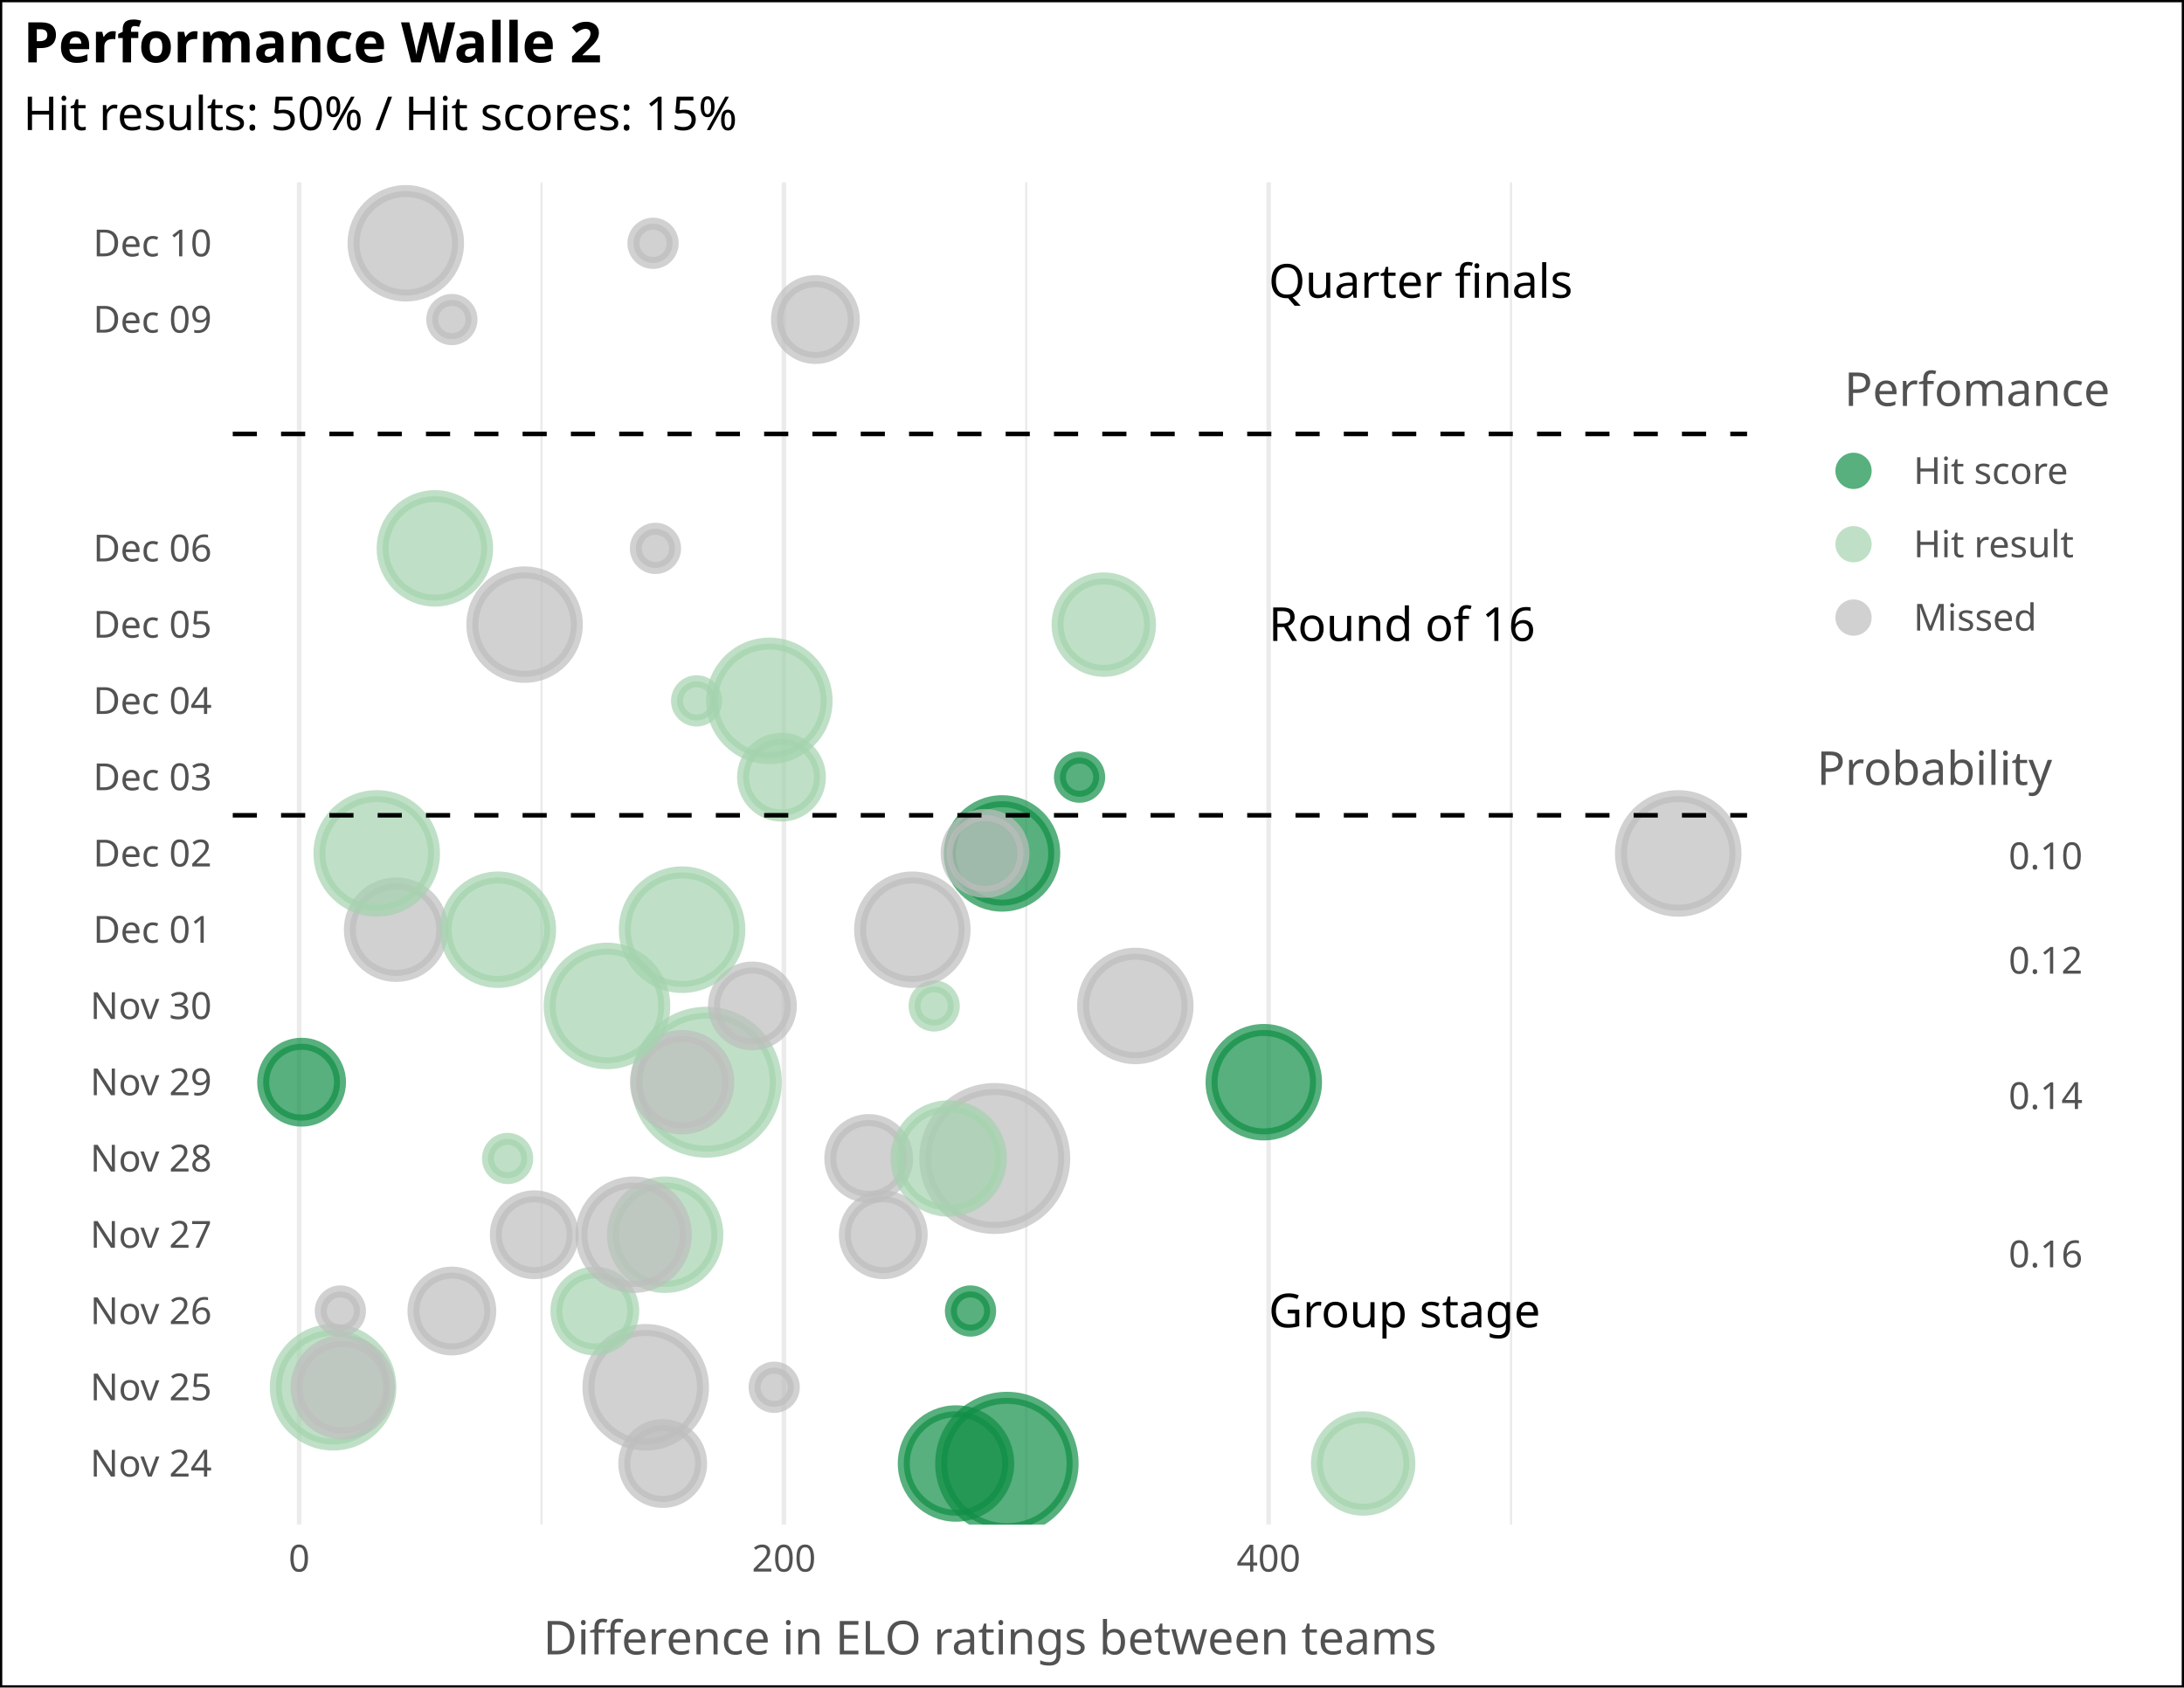
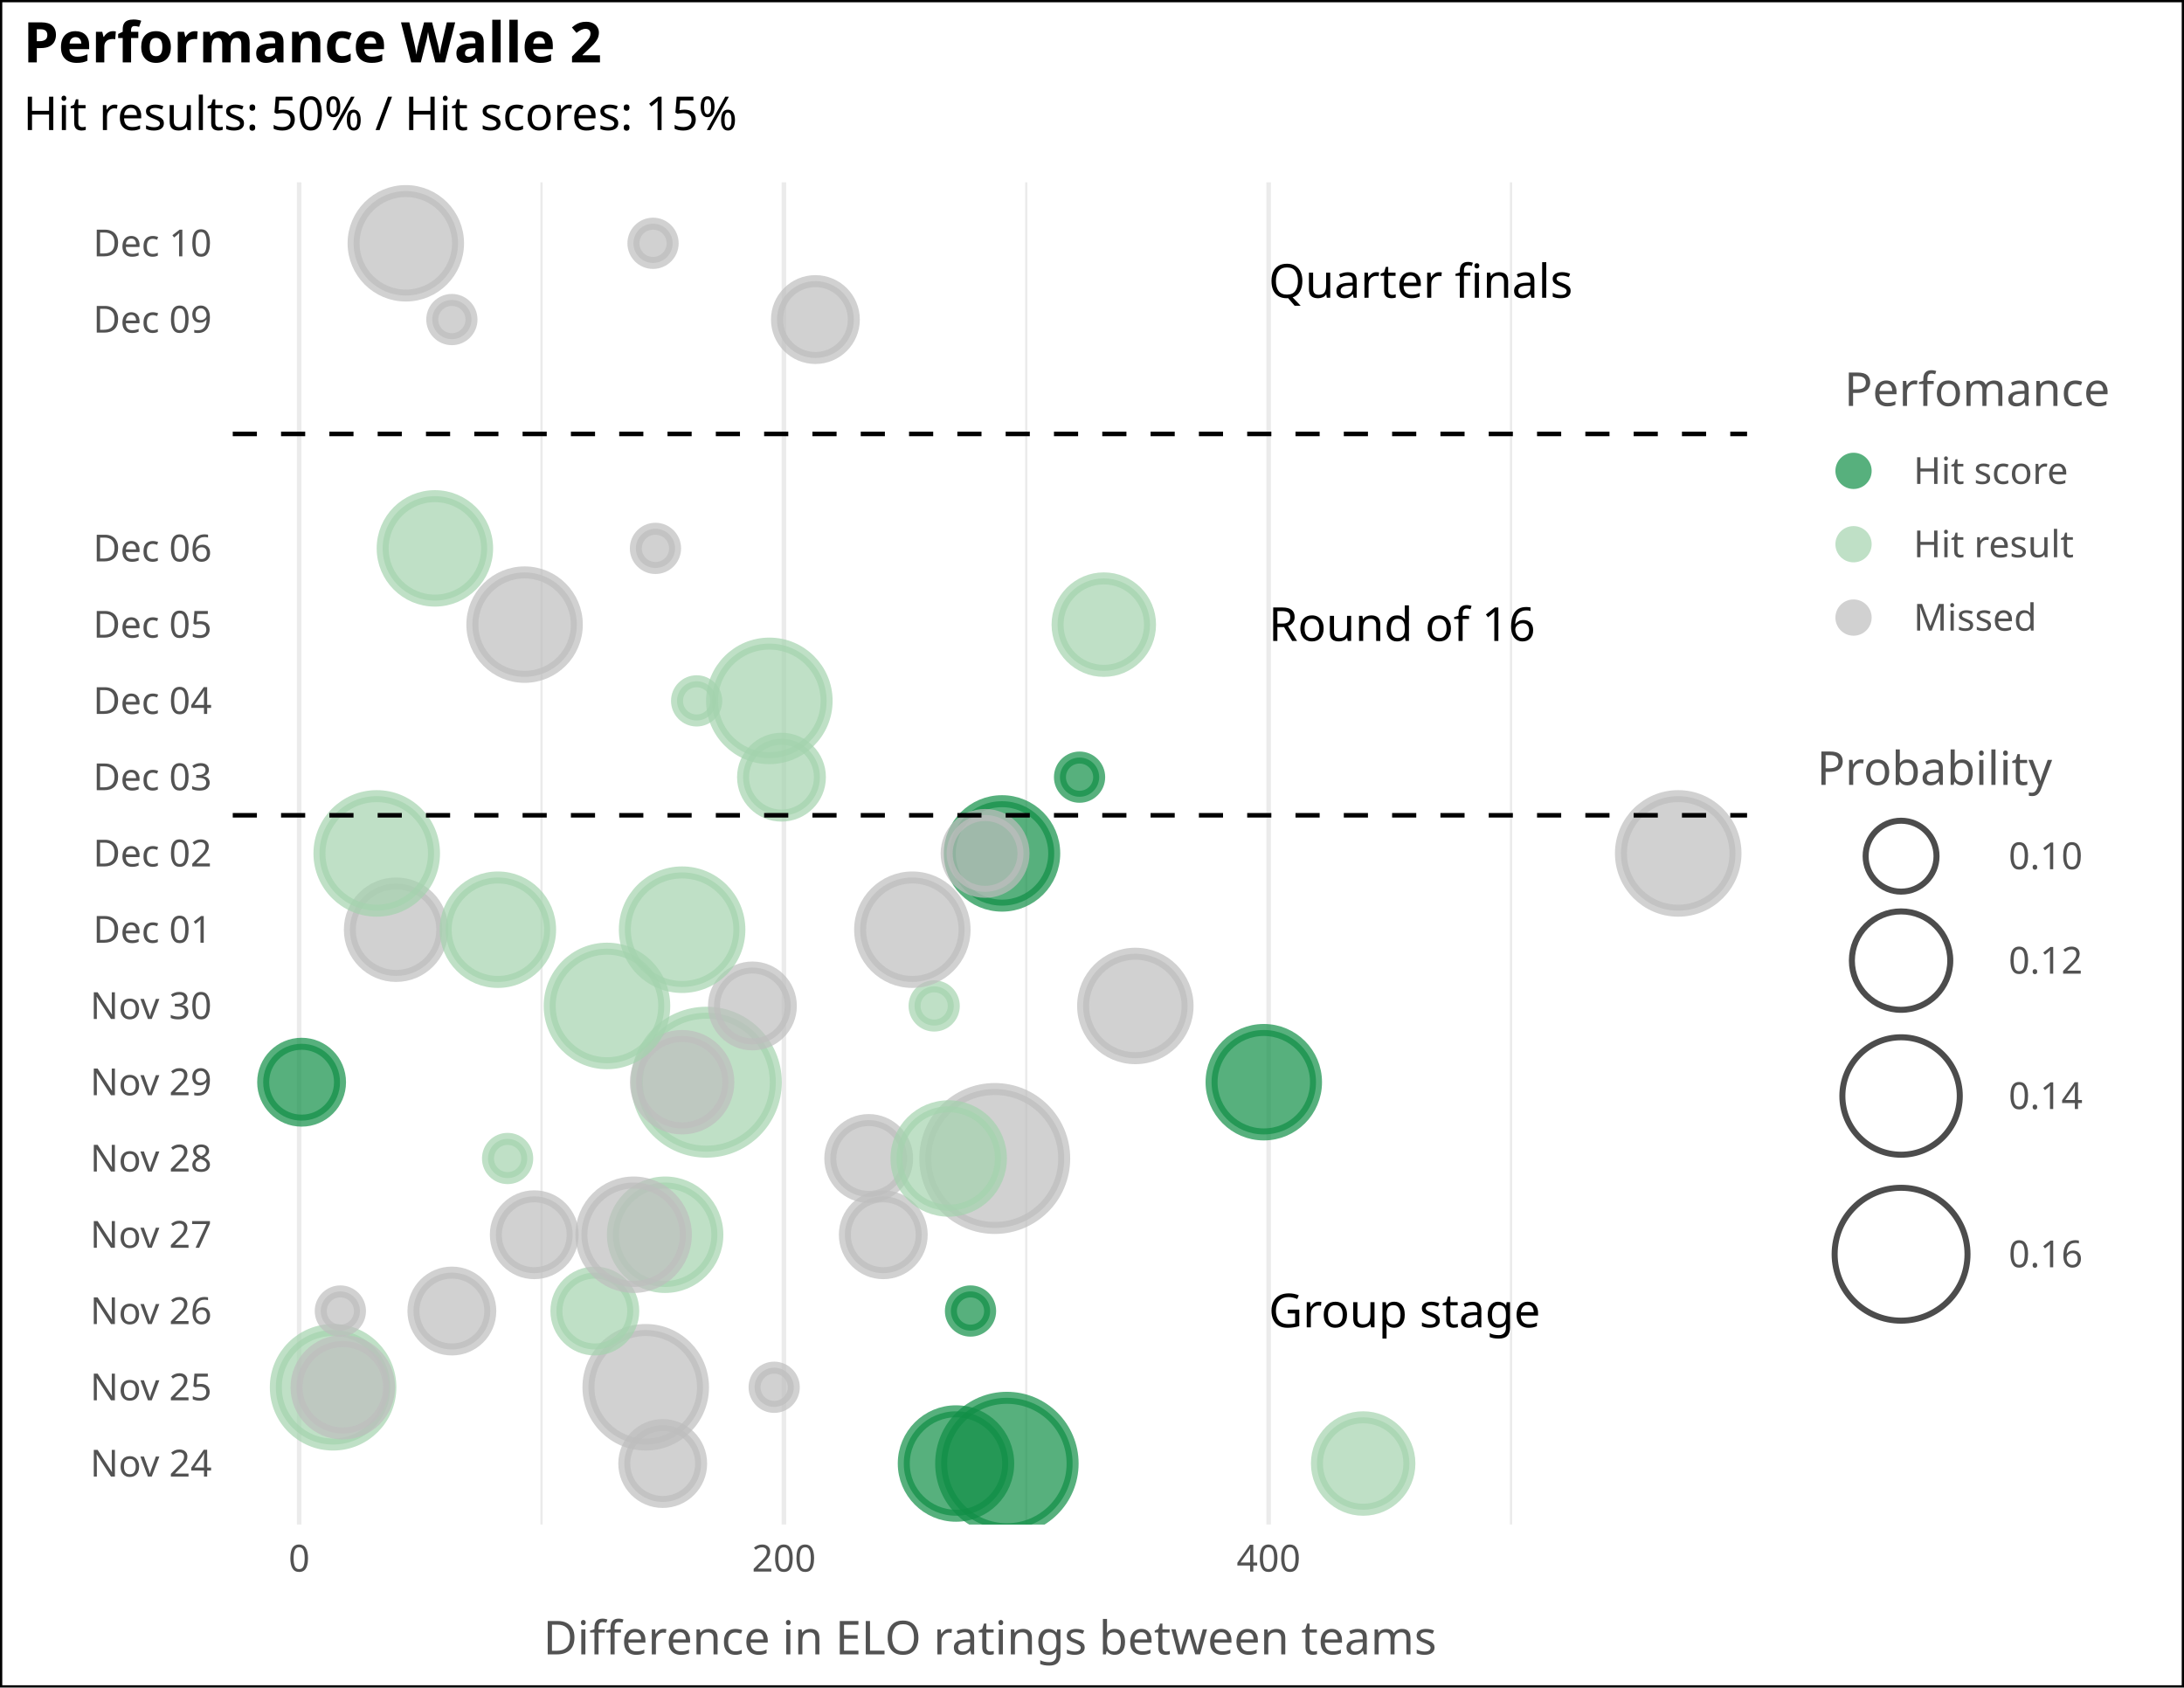
<svg xmlns="http://www.w3.org/2000/svg" class="svglite" width="514.50pt" height="397.50pt" viewBox="0 0 514.50 397.50">
  <defs>
    <style type="text/css">
    .svglite line, .svglite polyline, .svglite polygon, .svglite path, .svglite rect, .svglite circle {
      fill: none;
      stroke: #000000;
      stroke-linecap: round;
      stroke-linejoin: round;
      stroke-miterlimit: 10.00;
    }
  </style>
  </defs>
  <rect width="100%" height="100%" style="stroke: none; fill: #FFFFFF;" />
  <defs>
    <clipPath id="cpMC4wMHw1MTQuNTB8MC4wMHwzOTcuNTA=">
      <rect x="0.00" y="0.00" width="514.50" height="397.50" />
    </clipPath>
  </defs>
  <g clip-path="url(#cpMC4wMHw1MTQuNTB8MC4wMHwzOTcuNTA=)">
    <rect x="0" y="0" width="514.50" height="397.50" style="stroke-width: 1.07; fill: #FFFFFF;" />
  </g>
  <defs>
    <clipPath id="cpNTQuODN8NDExLjU3fDQyLjk0fDM1OS4xMA==">
      <rect x="54.83" y="42.94" width="356.74" height="316.17" />
    </clipPath>
  </defs>
  <g clip-path="url(#cpNTQuODN8NDExLjU3fDQyLjk0fDM1OS4xMA==)">
    <polyline points="127.57,359.10 127.57,42.94 " style="stroke-width: 0.53; stroke: #EBEBEB; stroke-linecap: butt;" />
    <polyline points="241.76,359.10 241.76,42.94 " style="stroke-width: 0.53; stroke: #EBEBEB; stroke-linecap: butt;" />
    <polyline points="355.96,359.10 355.96,42.94 " style="stroke-width: 0.53; stroke: #EBEBEB; stroke-linecap: butt;" />
    <polyline points="70.48,359.10 70.48,42.94 " style="stroke-width: 1.07; stroke: #EBEBEB; stroke-linecap: butt;" />
    <polyline points="184.67,359.10 184.67,42.94 " style="stroke-width: 1.07; stroke: #EBEBEB; stroke-linecap: butt;" />
    <polyline points="298.86,359.10 298.86,42.94 " style="stroke-width: 1.07; stroke: #EBEBEB; stroke-linecap: butt;" />
    <circle cx="237.20" cy="344.73" r="15.48" style="stroke-width: 2.83; stroke: #118F46; stroke-opacity: 0.70; fill: #118F46; fill-opacity: 0.70;" />
    <circle cx="321.13" cy="344.73" r="10.89" style="stroke-width: 2.83; stroke: #A5D4AF; stroke-opacity: 0.70; fill: #A5D4AF; fill-opacity: 0.70;" />
    <circle cx="156.12" cy="344.73" r="9.05" style="stroke-width: 2.83; stroke: #BEBEBE; stroke-opacity: 0.70; fill: #BEBEBE; fill-opacity: 0.70;" />
    <circle cx="225.21" cy="344.73" r="12.30" style="stroke-width: 2.83; stroke: #118F46; stroke-opacity: 0.70; fill: #118F46; fill-opacity: 0.70;" />
    <circle cx="182.38" cy="326.77" r="4.62" style="stroke-width: 2.83; stroke: #BEBEBE; stroke-opacity: 0.70; fill: #BEBEBE; fill-opacity: 0.70;" />
    <circle cx="78.47" cy="326.77" r="13.49" style="stroke-width: 2.83; stroke: #A5D4AF; stroke-opacity: 0.70; fill: #A5D4AF; fill-opacity: 0.70;" />
    <circle cx="80.75" cy="326.77" r="10.89" style="stroke-width: 2.83; stroke: #BEBEBE; stroke-opacity: 0.70; fill: #BEBEBE; fill-opacity: 0.70;" />
    <circle cx="152.12" cy="326.77" r="13.49" style="stroke-width: 2.83; stroke: #BEBEBE; stroke-opacity: 0.70; fill: #BEBEBE; fill-opacity: 0.70;" />
    <circle cx="80.18" cy="308.81" r="4.62" style="stroke-width: 2.83; stroke: #BEBEBE; stroke-opacity: 0.70; fill: #BEBEBE; fill-opacity: 0.70;" />
    <circle cx="106.45" cy="308.81" r="9.05" style="stroke-width: 2.83; stroke: #BEBEBE; stroke-opacity: 0.70; fill: #BEBEBE; fill-opacity: 0.70;" />
    <circle cx="228.63" cy="308.81" r="4.62" style="stroke-width: 2.83; stroke: #118F46; stroke-opacity: 0.70; fill: #118F46; fill-opacity: 0.70;" />
    <circle cx="140.13" cy="308.81" r="9.05" style="stroke-width: 2.83; stroke: #A5D4AF; stroke-opacity: 0.70; fill: #A5D4AF; fill-opacity: 0.70;" />
    <circle cx="156.69" cy="290.84" r="12.30" style="stroke-width: 2.83; stroke: #A5D4AF; stroke-opacity: 0.70; fill: #A5D4AF; fill-opacity: 0.70;" />
    <circle cx="125.86" cy="290.84" r="9.05" style="stroke-width: 2.83; stroke: #BEBEBE; stroke-opacity: 0.70; fill: #BEBEBE; fill-opacity: 0.70;" />
    <circle cx="149.27" cy="290.84" r="12.30" style="stroke-width: 2.83; stroke: #BEBEBE; stroke-opacity: 0.70; fill: #BEBEBE; fill-opacity: 0.70;" />
    <circle cx="208.08" cy="290.84" r="9.05" style="stroke-width: 2.83; stroke: #BEBEBE; stroke-opacity: 0.70; fill: #BEBEBE; fill-opacity: 0.70;" />
    <circle cx="204.65" cy="272.88" r="9.05" style="stroke-width: 2.83; stroke: #BEBEBE; stroke-opacity: 0.70; fill: #BEBEBE; fill-opacity: 0.70;" />
    <circle cx="234.34" cy="272.88" r="16.36" style="stroke-width: 2.83; stroke: #BEBEBE; stroke-opacity: 0.70; fill: #BEBEBE; fill-opacity: 0.70;" />
    <circle cx="223.49" cy="272.88" r="12.30" style="stroke-width: 2.83; stroke: #A5D4AF; stroke-opacity: 0.70; fill: #A5D4AF; fill-opacity: 0.70;" />
    <circle cx="119.58" cy="272.88" r="4.62" style="stroke-width: 2.83; stroke: #A5D4AF; stroke-opacity: 0.70; fill: #A5D4AF; fill-opacity: 0.70;" />
    <circle cx="166.40" cy="254.91" r="16.36" style="stroke-width: 2.83; stroke: #A5D4AF; stroke-opacity: 0.70; fill: #A5D4AF; fill-opacity: 0.70;" />
    <circle cx="297.72" cy="254.91" r="12.30" style="stroke-width: 2.83; stroke: #118F46; stroke-opacity: 0.70; fill: #118F46; fill-opacity: 0.70;" />
    <circle cx="160.69" cy="254.91" r="10.89" style="stroke-width: 2.83; stroke: #BEBEBE; stroke-opacity: 0.70; fill: #BEBEBE; fill-opacity: 0.70;" />
    <circle cx="71.05" cy="254.91" r="9.05" style="stroke-width: 2.83; stroke: #118F46; stroke-opacity: 0.70; fill: #118F46; fill-opacity: 0.70;" />
    <circle cx="220.07" cy="236.95" r="4.62" style="stroke-width: 2.83; stroke: #A5D4AF; stroke-opacity: 0.70; fill: #A5D4AF; fill-opacity: 0.70;" />
    <circle cx="177.25" cy="236.95" r="9.05" style="stroke-width: 2.83; stroke: #BEBEBE; stroke-opacity: 0.70; fill: #BEBEBE; fill-opacity: 0.70;" />
    <circle cx="267.46" cy="236.95" r="12.30" style="stroke-width: 2.83; stroke: #BEBEBE; stroke-opacity: 0.70; fill: #BEBEBE; fill-opacity: 0.70;" />
    <circle cx="142.99" cy="236.95" r="13.49" style="stroke-width: 2.83; stroke: #A5D4AF; stroke-opacity: 0.70; fill: #A5D4AF; fill-opacity: 0.70;" />
    <circle cx="93.31" cy="218.99" r="10.89" style="stroke-width: 2.83; stroke: #BEBEBE; stroke-opacity: 0.70; fill: #BEBEBE; fill-opacity: 0.70;" />
    <circle cx="117.29" cy="218.99" r="12.30" style="stroke-width: 2.83; stroke: #A5D4AF; stroke-opacity: 0.70; fill: #A5D4AF; fill-opacity: 0.70;" />
    <circle cx="160.69" cy="218.99" r="13.49" style="stroke-width: 2.83; stroke: #A5D4AF; stroke-opacity: 0.70; fill: #A5D4AF; fill-opacity: 0.70;" />
    <circle cx="214.93" cy="218.99" r="12.30" style="stroke-width: 2.83; stroke: #BEBEBE; stroke-opacity: 0.70; fill: #BEBEBE; fill-opacity: 0.70;" />
    <circle cx="395.35" cy="201.02" r="13.49" style="stroke-width: 2.83; stroke: #BEBEBE; stroke-opacity: 0.70; fill: #BEBEBE; fill-opacity: 0.70;" />
    <circle cx="236.05" cy="201.02" r="12.30" style="stroke-width: 2.83; stroke: #118F46; stroke-opacity: 0.70; fill: #118F46; fill-opacity: 0.70;" />
    <circle cx="232.06" cy="201.02" r="9.05" style="stroke-width: 2.83; stroke: #BEBEBE; stroke-opacity: 0.70; fill: #BEBEBE; fill-opacity: 0.70;" />
    <circle cx="88.75" cy="201.02" r="13.49" style="stroke-width: 2.83; stroke: #A5D4AF; stroke-opacity: 0.70; fill: #A5D4AF; fill-opacity: 0.70;" />
    <circle cx="254.32" cy="183.06" r="4.62" style="stroke-width: 2.83; stroke: #118F46; stroke-opacity: 0.70; fill: #118F46; fill-opacity: 0.70;" />
    <circle cx="184.10" cy="183.06" r="9.05" style="stroke-width: 2.83; stroke: #A5D4AF; stroke-opacity: 0.70; fill: #A5D4AF; fill-opacity: 0.70;" />
    <circle cx="164.11" cy="165.09" r="4.62" style="stroke-width: 2.83; stroke: #A5D4AF; stroke-opacity: 0.70; fill: #A5D4AF; fill-opacity: 0.70;" />
    <circle cx="181.24" cy="165.09" r="13.49" style="stroke-width: 2.83; stroke: #A5D4AF; stroke-opacity: 0.70; fill: #A5D4AF; fill-opacity: 0.70;" />
    <circle cx="123.58" cy="147.13" r="12.30" style="stroke-width: 2.83; stroke: #BEBEBE; stroke-opacity: 0.70; fill: #BEBEBE; fill-opacity: 0.70;" />
    <circle cx="260.03" cy="147.13" r="10.89" style="stroke-width: 2.83; stroke: #A5D4AF; stroke-opacity: 0.70; fill: #A5D4AF; fill-opacity: 0.70;" />
    <circle cx="154.41" cy="129.17" r="4.62" style="stroke-width: 2.83; stroke: #BEBEBE; stroke-opacity: 0.70; fill: #BEBEBE; fill-opacity: 0.70;" />
    <circle cx="102.45" cy="129.17" r="12.30" style="stroke-width: 2.83; stroke: #A5D4AF; stroke-opacity: 0.70; fill: #A5D4AF; fill-opacity: 0.70;" />
    <circle cx="106.45" cy="75.27" r="4.62" style="stroke-width: 2.83; stroke: #BEBEBE; stroke-opacity: 0.70; fill: #BEBEBE; fill-opacity: 0.70;" />
    <circle cx="192.09" cy="75.27" r="9.05" style="stroke-width: 2.83; stroke: #BEBEBE; stroke-opacity: 0.70; fill: #BEBEBE; fill-opacity: 0.70;" />
    <circle cx="95.60" cy="57.31" r="12.30" style="stroke-width: 2.83; stroke: #BEBEBE; stroke-opacity: 0.70; fill: #BEBEBE; fill-opacity: 0.70;" />
    <circle cx="153.84" cy="57.31" r="4.62" style="stroke-width: 2.83; stroke: #BEBEBE; stroke-opacity: 0.70; fill: #BEBEBE; fill-opacity: 0.70;" />
    <text x="298.86" y="312.65" style="font-size: 11.04px; font-family: IBM Plex Mono;" textLength="72.78px" lengthAdjust="spacingAndGlyphs">Group stage</text>
    <line x1="54.83" y1="192.04" x2="411.57" y2="192.04" style="stroke-width: 1.07; stroke-dasharray: 5.69,5.69; stroke-linecap: butt;" />
    <text x="298.86" y="150.98" style="font-size: 11.04px; font-family: IBM Plex Mono;" textLength="72.78px" lengthAdjust="spacingAndGlyphs">Round of 16</text>
    <line x1="54.83" y1="102.22" x2="411.57" y2="102.22" style="stroke-width: 1.07; stroke-dasharray: 5.69,5.69; stroke-linecap: butt;" />
    <text x="298.86" y="70.14" style="font-size: 11.04px; font-family: IBM Plex Mono;" textLength="92.64px" lengthAdjust="spacingAndGlyphs">Quarter finals</text>
  </g>
  <g clip-path="url(#cpMC4wMHw1MTQuNTB8MC4wMHwzOTcuNTA=)">
    <text x="49.90" y="347.80" text-anchor="end" style="font-size: 8.80px; fill: #525252; font-family: IBM Plex Mono;" textLength="31.67px" lengthAdjust="spacingAndGlyphs">Nov 24</text>
    <text x="49.90" y="329.84" text-anchor="end" style="font-size: 8.80px; fill: #525252; font-family: IBM Plex Mono;" textLength="31.67px" lengthAdjust="spacingAndGlyphs">Nov 25</text>
    <text x="49.90" y="311.88" text-anchor="end" style="font-size: 8.80px; fill: #525252; font-family: IBM Plex Mono;" textLength="31.67px" lengthAdjust="spacingAndGlyphs">Nov 26</text>
    <text x="49.90" y="293.91" text-anchor="end" style="font-size: 8.80px; fill: #525252; font-family: IBM Plex Mono;" textLength="31.67px" lengthAdjust="spacingAndGlyphs">Nov 27</text>
    <text x="49.90" y="275.95" text-anchor="end" style="font-size: 8.80px; fill: #525252; font-family: IBM Plex Mono;" textLength="31.67px" lengthAdjust="spacingAndGlyphs">Nov 28</text>
    <text x="49.90" y="257.98" text-anchor="end" style="font-size: 8.80px; fill: #525252; font-family: IBM Plex Mono;" textLength="31.67px" lengthAdjust="spacingAndGlyphs">Nov 29</text>
    <text x="49.90" y="240.02" text-anchor="end" style="font-size: 8.80px; fill: #525252; font-family: IBM Plex Mono;" textLength="31.67px" lengthAdjust="spacingAndGlyphs">Nov 30</text>
    <text x="49.90" y="222.06" text-anchor="end" style="font-size: 8.80px; fill: #525252; font-family: IBM Plex Mono;" textLength="31.67px" lengthAdjust="spacingAndGlyphs">Dec 01</text>
    <text x="49.90" y="204.09" text-anchor="end" style="font-size: 8.80px; fill: #525252; font-family: IBM Plex Mono;" textLength="31.67px" lengthAdjust="spacingAndGlyphs">Dec 02</text>
    <text x="49.90" y="186.13" text-anchor="end" style="font-size: 8.80px; fill: #525252; font-family: IBM Plex Mono;" textLength="31.67px" lengthAdjust="spacingAndGlyphs">Dec 03</text>
    <text x="49.90" y="168.16" text-anchor="end" style="font-size: 8.80px; fill: #525252; font-family: IBM Plex Mono;" textLength="31.67px" lengthAdjust="spacingAndGlyphs">Dec 04</text>
    <text x="49.90" y="150.20" text-anchor="end" style="font-size: 8.80px; fill: #525252; font-family: IBM Plex Mono;" textLength="31.67px" lengthAdjust="spacingAndGlyphs">Dec 05</text>
    <text x="49.90" y="132.24" text-anchor="end" style="font-size: 8.80px; fill: #525252; font-family: IBM Plex Mono;" textLength="31.67px" lengthAdjust="spacingAndGlyphs">Dec 06</text>
    <text x="49.90" y="78.35" text-anchor="end" style="font-size: 8.80px; fill: #525252; font-family: IBM Plex Mono;" textLength="31.67px" lengthAdjust="spacingAndGlyphs">Dec 09</text>
    <text x="49.90" y="60.38" text-anchor="end" style="font-size: 8.80px; fill: #525252; font-family: IBM Plex Mono;" textLength="31.67px" lengthAdjust="spacingAndGlyphs">Dec 10</text>
    <text x="70.48" y="370.18" text-anchor="middle" style="font-size: 8.80px; fill: #525252; font-family: IBM Plex Mono;" textLength="5.28px" lengthAdjust="spacingAndGlyphs">0</text>
    <text x="184.67" y="370.18" text-anchor="middle" style="font-size: 8.80px; fill: #525252; font-family: IBM Plex Mono;" textLength="15.83px" lengthAdjust="spacingAndGlyphs">200</text>
    <text x="298.86" y="370.18" text-anchor="middle" style="font-size: 8.80px; fill: #525252; font-family: IBM Plex Mono;" textLength="15.83px" lengthAdjust="spacingAndGlyphs">400</text>
    <text x="233.20" y="389.69" text-anchor="middle" style="font-size: 11.00px; fill: #525252; font-family: IBM Plex Mono;" textLength="257.49px" lengthAdjust="spacingAndGlyphs">Difference in ELO ratings between teams</text>
    <text x="465.77" y="95.62" text-anchor="middle" style="font-size: 11.00px; fill: #525252; font-family: IBM Plex Mono;" textLength="66.02px" lengthAdjust="spacingAndGlyphs">Perfomance</text>
    <circle cx="436.65" cy="110.91" r="4.27" style="stroke-width: 0.00; stroke: #000000; stroke-opacity: 0.70; fill: #118F46; fill-opacity: 0.70;" />
    <circle cx="436.65" cy="128.19" r="4.27" style="stroke-width: 0.00; stroke: #000000; stroke-opacity: 0.70; fill: #A5D4AF; fill-opacity: 0.70;" />
    <circle cx="436.65" cy="145.47" r="4.27" style="stroke-width: 0.00; stroke: #000000; stroke-opacity: 0.70; fill: #BEBEBE; fill-opacity: 0.70;" />
    <text x="450.77" y="113.98" style="font-size: 8.80px; fill: #525252; font-family: IBM Plex Mono;" textLength="47.50px" lengthAdjust="spacingAndGlyphs">Hit score</text>
    <text x="450.77" y="131.26" style="font-size: 8.80px; fill: #525252; font-family: IBM Plex Mono;" textLength="52.78px" lengthAdjust="spacingAndGlyphs">Hit result</text>
    <text x="450.77" y="148.54" style="font-size: 8.80px; fill: #525252; font-family: IBM Plex Mono;" textLength="31.67px" lengthAdjust="spacingAndGlyphs">Missed</text>
    <text x="428.01" y="184.88" style="font-size: 11.00px; fill: #525252; font-family: IBM Plex Mono;" textLength="72.63px" lengthAdjust="spacingAndGlyphs">Probability</text>
-     <circle cx="447.85" cy="201.67" r="7.64" style="stroke-width: 0.00; stroke: #BEBEBE; stroke-opacity: 0.70;" />
-     <circle cx="447.85" cy="226.27" r="10.88" style="stroke-width: 0.00; stroke: #BEBEBE; stroke-opacity: 0.70;" />
-     <circle cx="447.85" cy="258.16" r="13.12" style="stroke-width: 0.00; stroke: #BEBEBE; stroke-opacity: 0.70;" />
-     <circle cx="447.85" cy="295.43" r="14.94" style="stroke-width: 0.00; stroke: #BEBEBE; stroke-opacity: 0.70;" />
+     <circle cx="447.85" cy="201.67" r="8.35" style="stroke-width: 1.42; stroke: #000000; stroke-opacity: 0.70;" />
+     <circle cx="447.85" cy="226.27" r="11.59" style="stroke-width: 1.42; stroke: #000000; stroke-opacity: 0.70;" />
+     <circle cx="447.85" cy="258.16" r="13.83" style="stroke-width: 1.42; stroke: #000000; stroke-opacity: 0.70;" />
+     <circle cx="447.85" cy="295.43" r="15.65" style="stroke-width: 1.42; stroke: #000000; stroke-opacity: 0.70;" />
    <text x="473.17" y="204.74" style="font-size: 8.80px; fill: #525252; font-family: IBM Plex Mono;" textLength="21.11px" lengthAdjust="spacingAndGlyphs">0.10</text>
    <text x="473.17" y="229.34" style="font-size: 8.80px; fill: #525252; font-family: IBM Plex Mono;" textLength="21.11px" lengthAdjust="spacingAndGlyphs">0.12</text>
    <text x="473.17" y="261.23" style="font-size: 8.80px; fill: #525252; font-family: IBM Plex Mono;" textLength="21.11px" lengthAdjust="spacingAndGlyphs">0.14</text>
    <text x="473.17" y="298.50" style="font-size: 8.80px; fill: #525252; font-family: IBM Plex Mono;" textLength="21.11px" lengthAdjust="spacingAndGlyphs">0.16</text>
    <text x="5.48" y="30.64" style="font-size: 11.00px; font-family: IBM Plex Mono;" textLength="224.48px" lengthAdjust="spacingAndGlyphs">Hit results: 50% / Hit scores: 15%</text>
    <text x="5.48" y="14.69" style="font-size: 13.20px; font-weight: bold; font-family: IBM Plex Mono;" textLength="150.34px" lengthAdjust="spacingAndGlyphs">Performance Walle 2</text>
  </g>
</svg>
